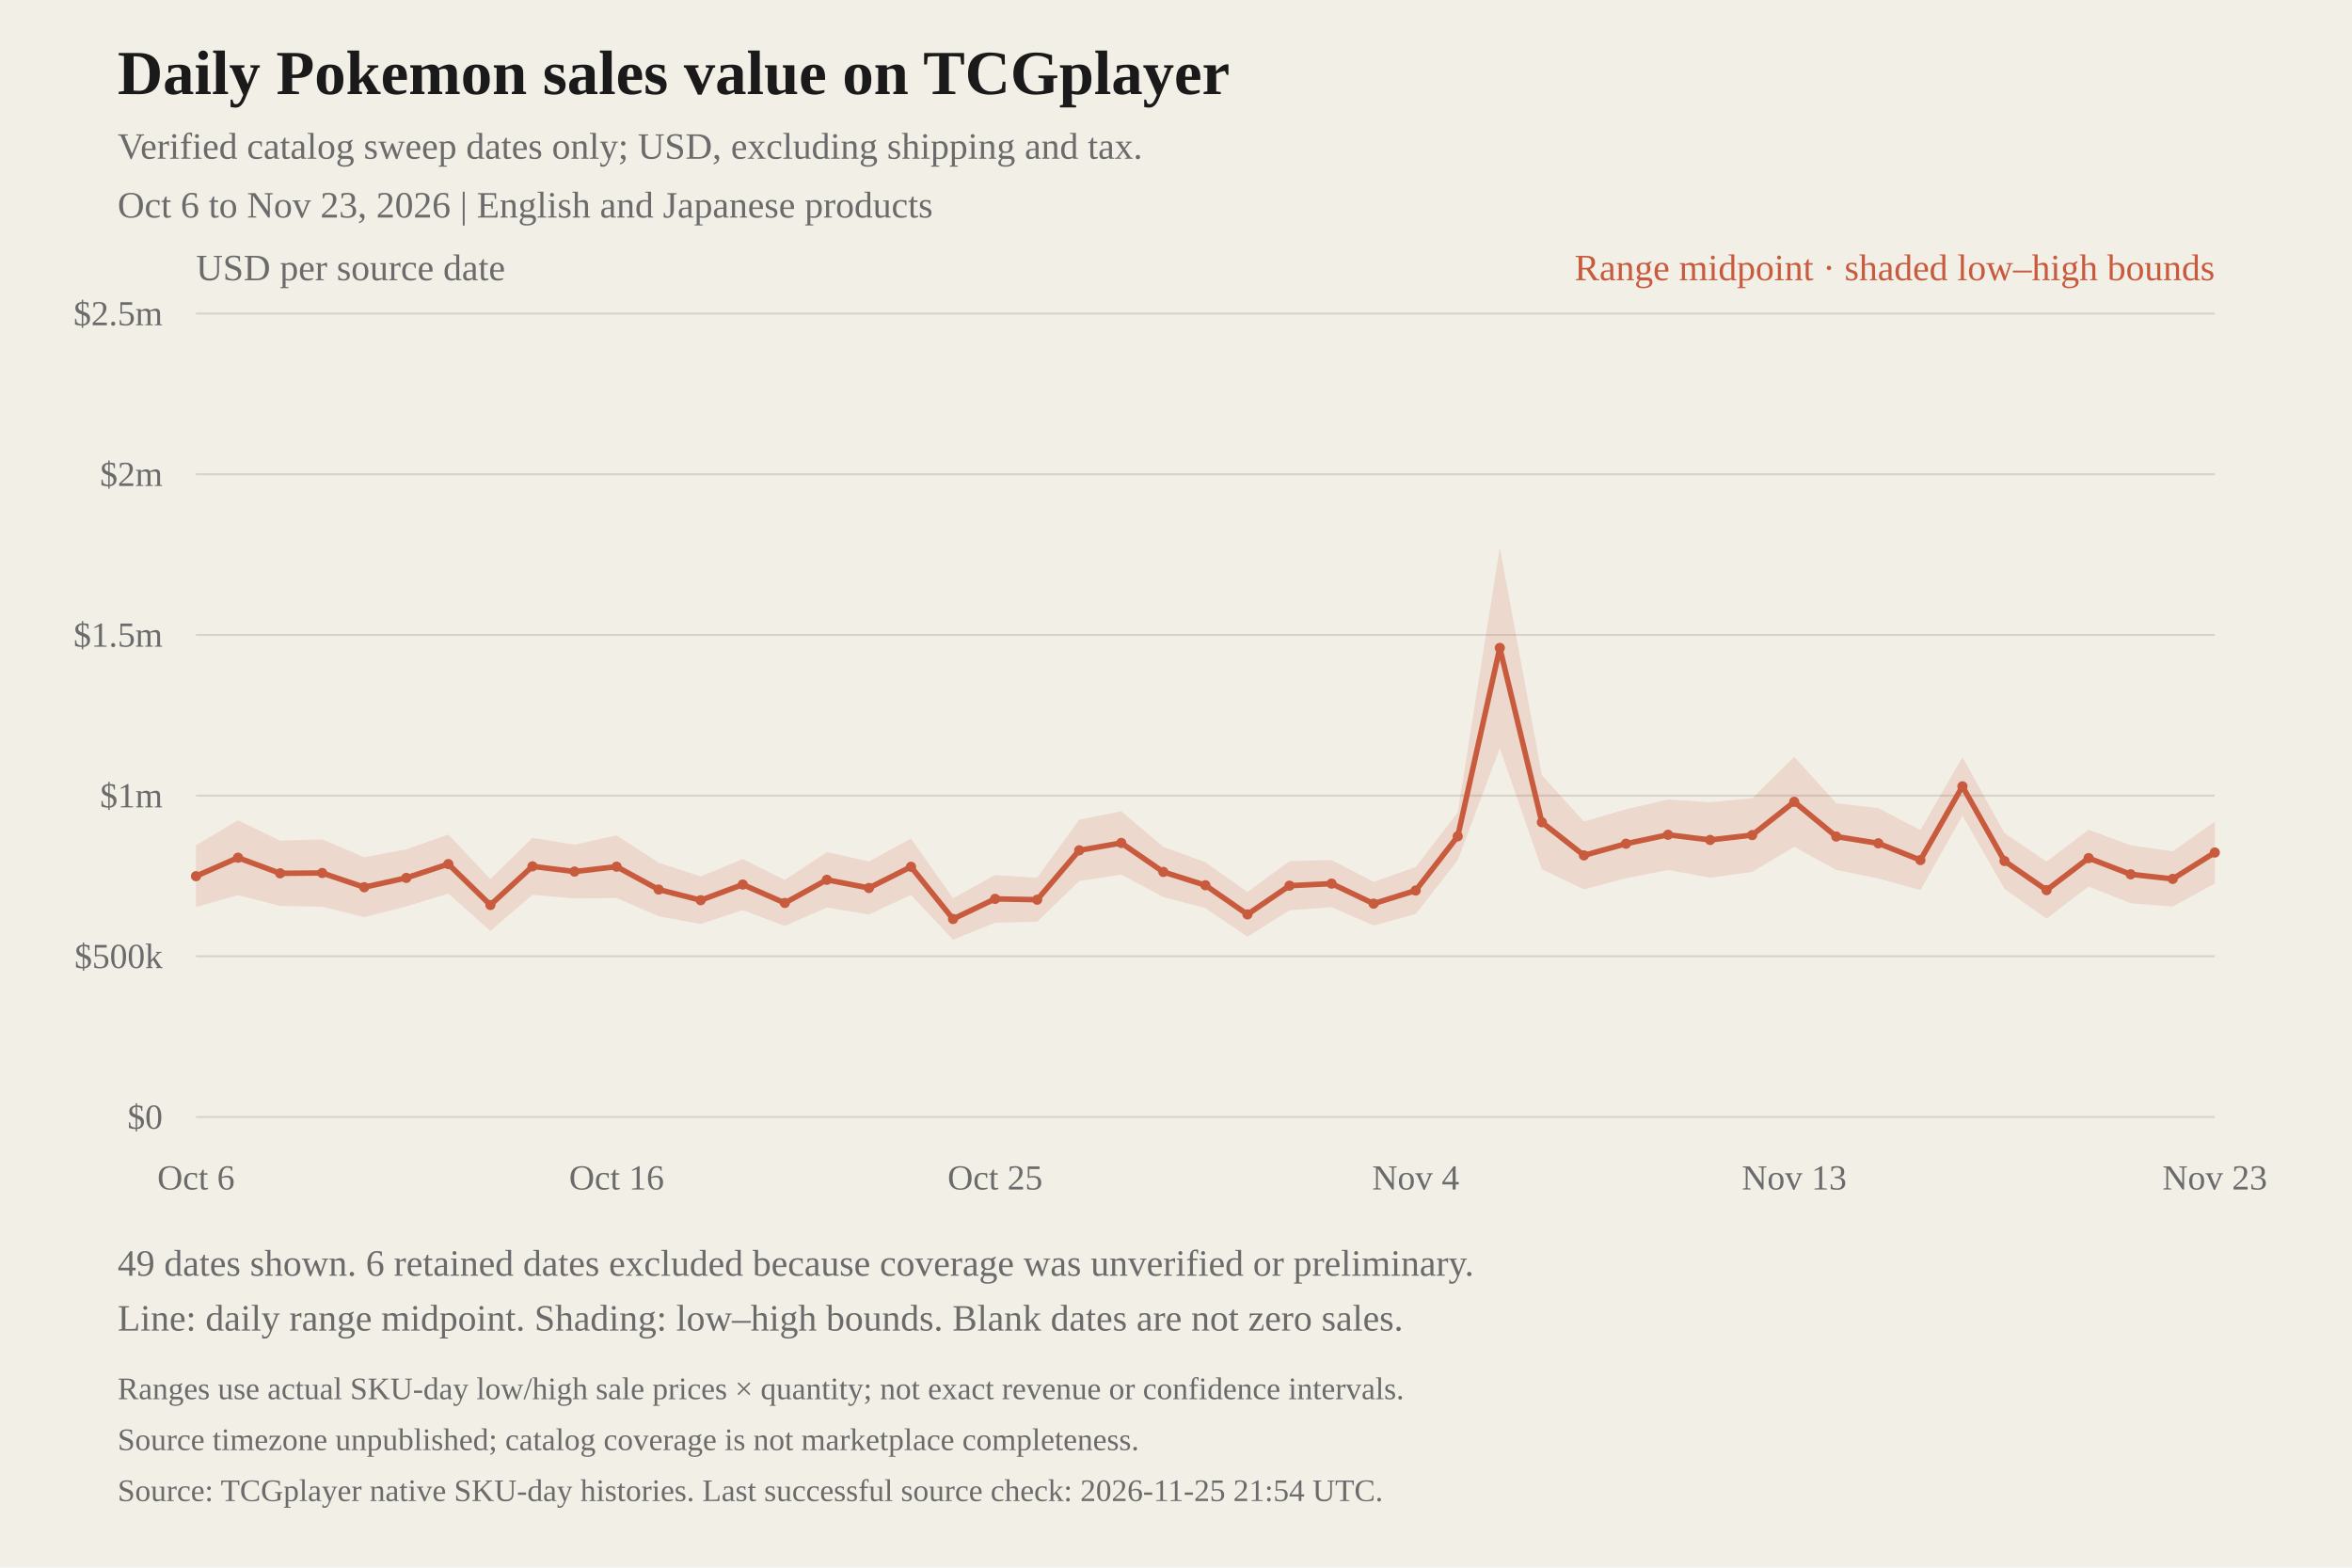
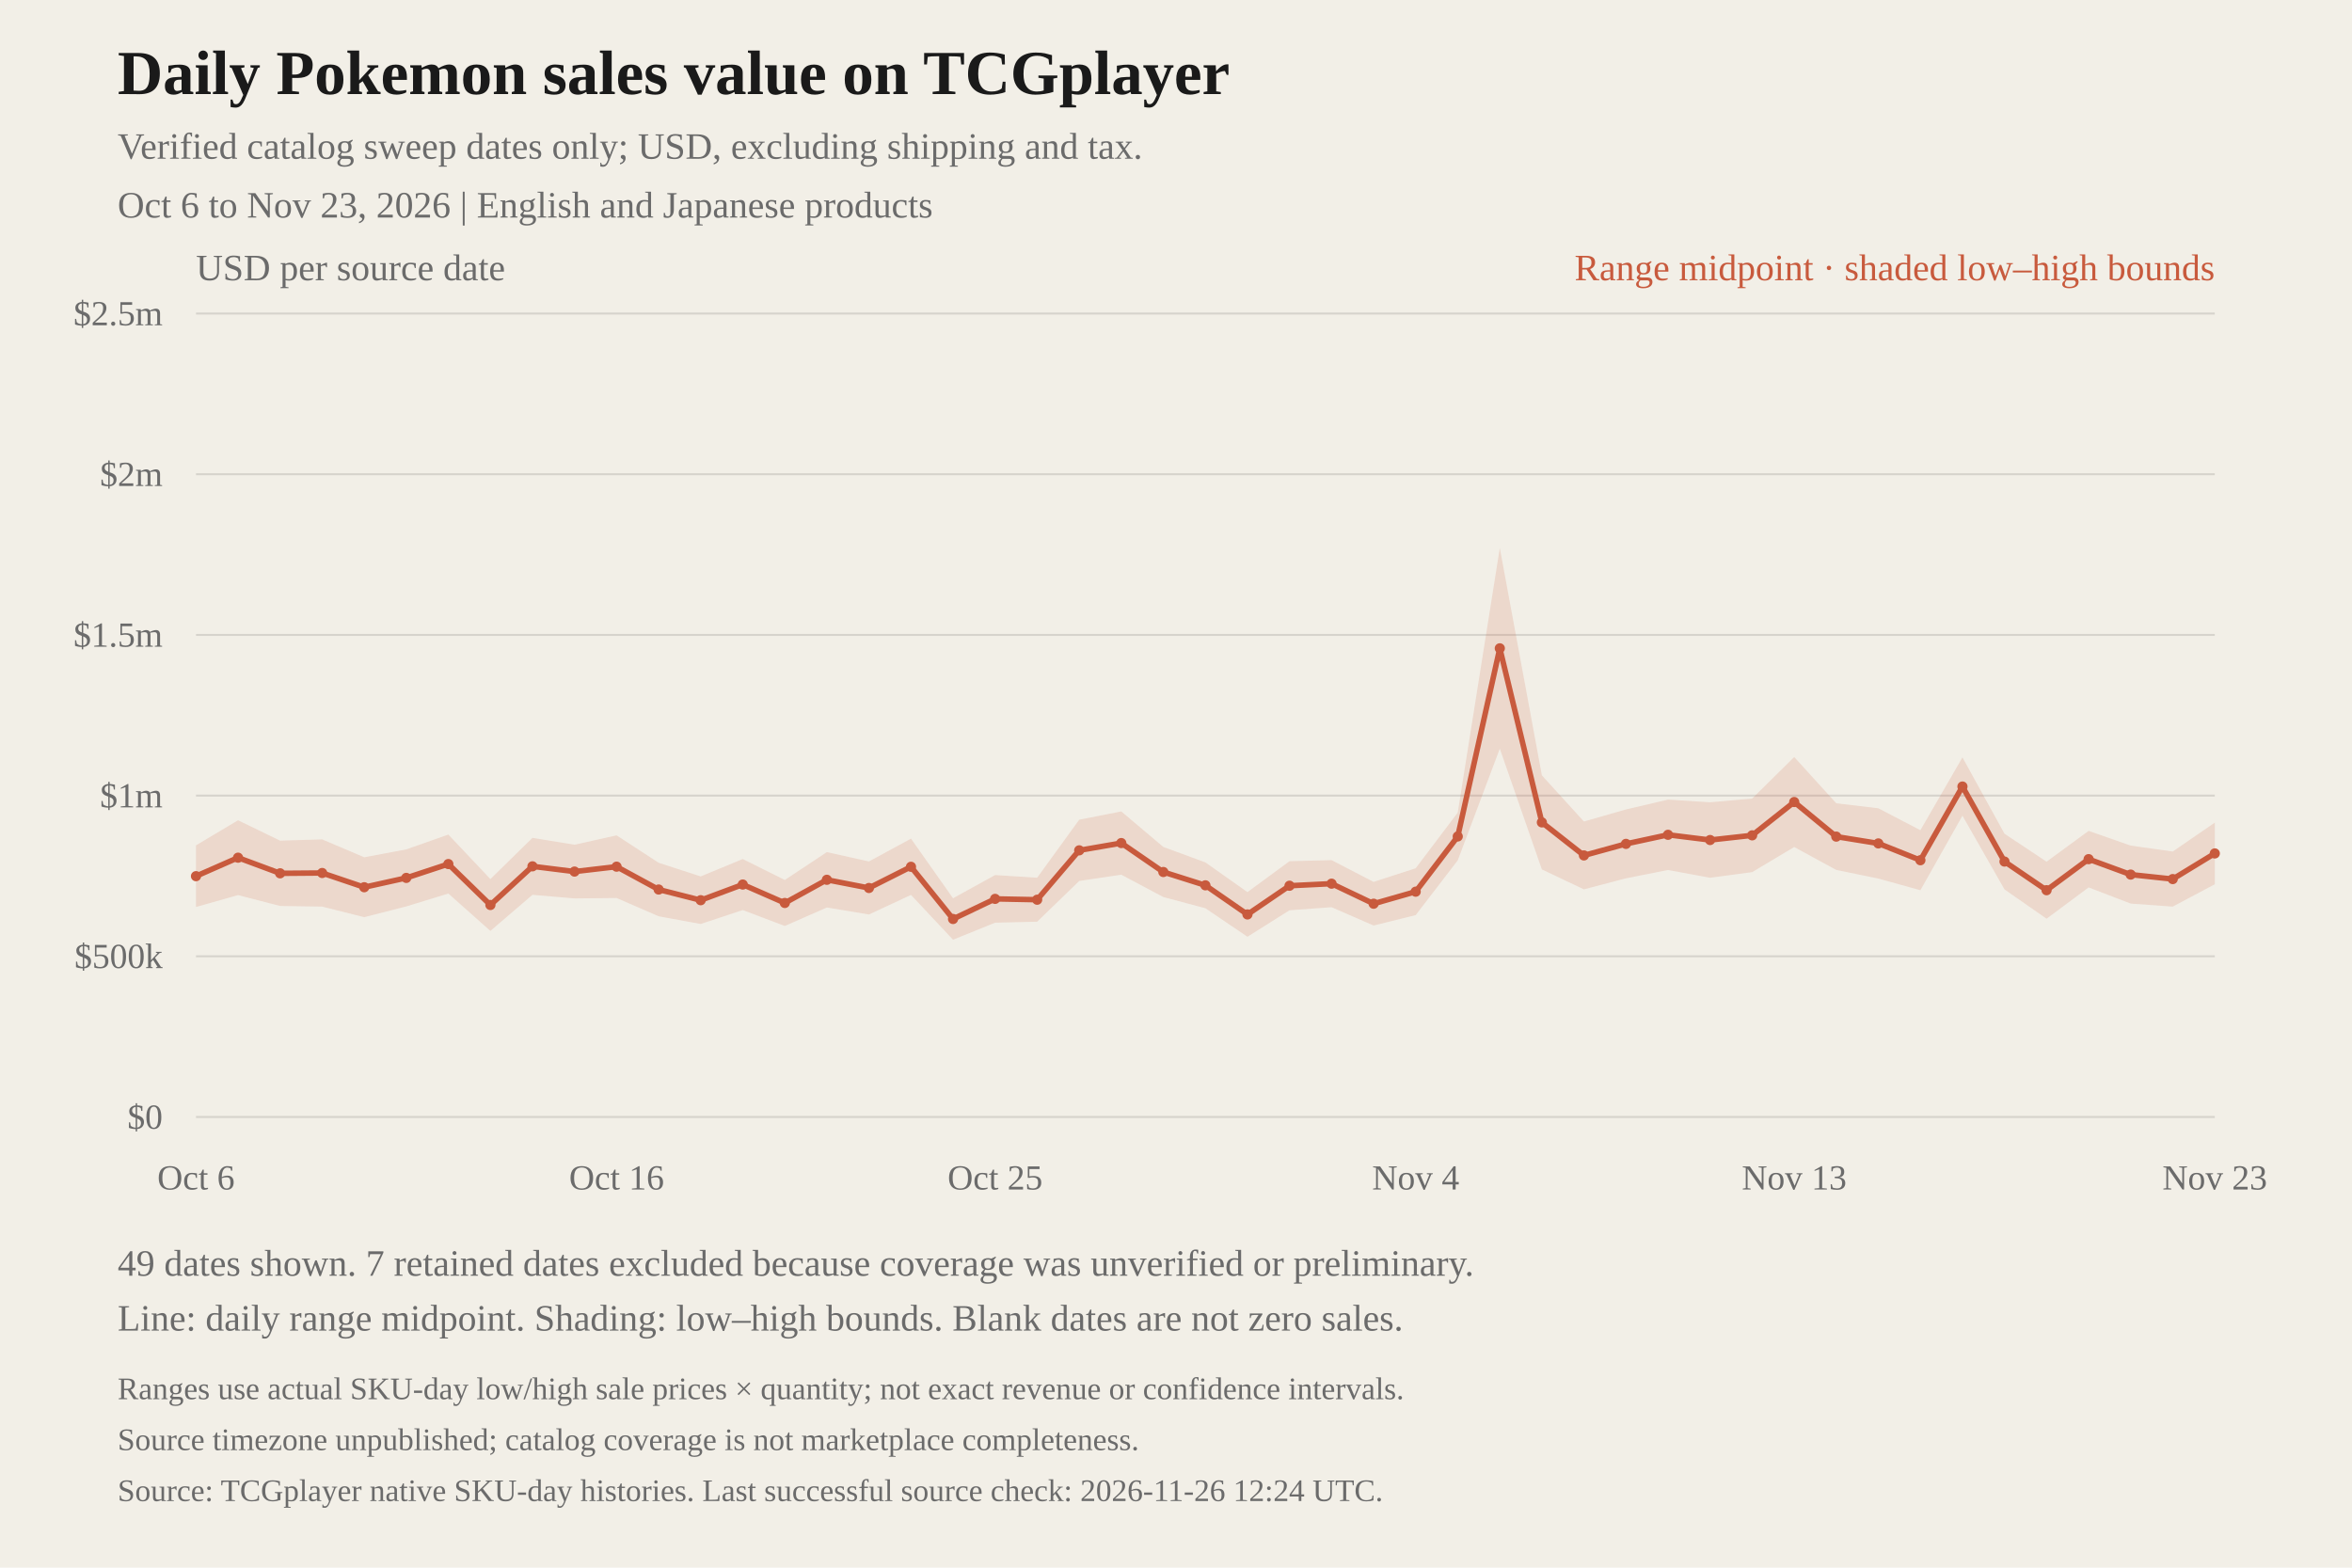
<svg xmlns="http://www.w3.org/2000/svg" width="1200" height="800" viewBox="0 0 1200 800" role="img" aria-labelledby="title description">
  <style>text{font-family:Georgia,"Liberation Serif","Times New Roman",serif;fill:#1A1A1A;font-size:19px}.title{font-size:32px;font-weight:600}.muted,.axis{fill:#6B6B6B}.axis{font-size:18px}.note{font-size:16px;fill:#6B6B6B}.grid{stroke:#D6D3CC;stroke-width:1}</style>
  <rect data-role="background" width="1200" height="800" fill="#F2EFE7" />
  <text x="60" y="48" class="title">Daily Pokemon sales value on TCGplayer</text>
  <text x="60" y="81" class="muted">Verified catalog sweep dates only; USD, excluding shipping and tax.</text>
  <text x="60" y="111" class="muted">Oct 6 to Nov 23, 2026 | English and Japanese products</text>
  <text x="100" y="143" class="muted">USD per source date</text>
  <text x="1130" y="143" text-anchor="end" style="fill:#C85A3D">Range midpoint · shaded low–high bounds</text>
  <path d="M100,570H1130" class="grid" />
  <text x="83" y="576" class="axis" text-anchor="end">$0</text>
  <path d="M100,488H1130" class="grid" />
  <text x="83" y="494" class="axis" text-anchor="end">$500k</text>
  <path d="M100,406H1130" class="grid" />
  <text x="83" y="412" class="axis" text-anchor="end">$1m</text>
  <path d="M100,324H1130" class="grid" />
  <text x="83" y="330" class="axis" text-anchor="end">$1.5m</text>
  <path d="M100,242H1130" class="grid" />
  <text x="83" y="248" class="axis" text-anchor="end">$2m</text>
  <path d="M100,160H1130" class="grid" />
  <text x="83" y="166" class="axis" text-anchor="end">$2.5m</text>
-   <polygon data-series="daily-band" points="100,431.395 121.458,418.596 142.917,428.993 164.375,428.347 185.833,437.483 207.292,433.454 228.75,425.889 250.208,448.6 271.667,427.569 293.125,431.071 314.583,426.287 336.042,440.279 357.5,447.253 378.958,438.369 400.417,449.058 421.875,434.841 443.333,439.616 464.792,427.977 486.25,458.392 507.708,446.556 529.167,447.917 550.625,418.306 572.083,414.013 593.542,432.176 615,440.044 636.458,455.22 657.917,439.456 679.375,438.906 700.833,450.005 722.292,442.448 743.75,414.589 765.208,279.424 786.667,395.602 808.125,419.203 829.583,412.992 851.042,408.019 872.5,409.369 893.958,407.369 915.417,386.211 936.875,409.897 958.333,412.405 979.792,423.58 1001.25,386.393 1022.708,425.17 1044.167,439.68 1065.625,423.42 1087.083,431.365 1108.542,434.445 1130,419.27 1130,450.848 1108.542,462.574 1087.083,460.968 1065.625,452.364 1044.167,468.786 1022.708,453.6 1001.25,416.153 979.792,454.218 958.333,448.284 936.875,443.908 915.417,432.154 893.958,444.931 872.5,447.881 851.042,443.953 829.583,448.128 808.125,453.823 786.667,443.597 765.208,381.83 743.75,438.954 722.292,466.414 700.833,472.269 679.375,462.926 657.917,464.49 636.458,477.993 615,463.448 593.542,457.719 572.083,446.306 550.625,449.56 529.167,470.34 507.708,470.849 486.25,479.541 464.792,456.674 443.333,466.671 421.875,463.09 400.417,472.524 378.958,464.4 357.5,471.512 336.042,467.575 314.583,458.248 293.125,458.461 271.667,456.626 250.208,475.046 228.75,455.971 207.292,462.546 185.833,468.031 164.375,462.639 142.917,462.325 121.458,456.767 100,462.839" fill="#C85A3D" fill-opacity="0.16" />
-   <polyline data-series="daily-midpoint" points="100,447.117 121.458,437.682 142.917,445.659 164.375,445.493 185.833,452.757 207.292,448 228.75,440.93 250.208,461.823 271.667,442.097 293.125,444.766 314.583,442.267 336.042,453.927 357.5,459.382 378.958,451.384 400.417,460.791 421.875,448.965 443.333,453.144 464.792,442.326 486.25,468.967 507.708,458.703 529.167,459.128 550.625,433.933 572.083,430.159 593.542,444.948 615,451.746 636.458,466.607 657.917,451.973 679.375,450.916 700.833,461.137 722.292,454.431 743.75,426.771 765.208,330.627 786.667,419.6 808.125,436.513 829.583,430.56 851.042,425.986 872.5,428.625 893.958,426.15 915.417,409.182 936.875,426.902 958.333,430.344 979.792,438.899 1001.25,401.273 1022.708,439.385 1044.167,454.233 1065.625,437.892 1087.083,446.167 1108.542,448.509 1130,435.059" fill="none" stroke="#C85A3D" stroke-width="2.8" stroke-linejoin="round" stroke-linecap="round" />
+   <polygon data-series="daily-band" points="100,431.395 121.458,418.596 142.917,428.993 164.375,428.347 185.833,437.483 207.292,433.454 228.75,425.889 250.208,448.6 271.667,427.569 293.125,431.071 314.583,426.287 336.042,440.279 357.5,447.253 378.958,438.369 400.417,449.058 421.875,434.841 443.333,439.616 464.792,427.977 486.25,458.392 507.708,446.556 529.167,447.917 550.625,418.306 572.083,414.08 593.542,432.22 615,440.093 636.458,455.256 657.917,439.482 679.375,438.937 700.833,450.043 722.292,443.079 743.75,414.666 765.208,279.665 786.667,395.675 808.125,419.229 829.583,413.068 851.042,408.04 872.5,409.411 893.958,407.514 915.417,386.319 936.875,409.929 958.333,412.474 979.792,423.665 1001.25,386.511 1022.708,425.458 1044.167,439.73 1065.625,424.009 1087.083,431.52 1108.542,434.544 1130,419.787 1130,451.24 1108.542,462.655 1087.083,461.097 1065.625,452.844 1044.167,468.822 1022.708,453.857 1001.25,416.242 979.792,454.285 958.333,448.328 936.875,443.932 915.417,432.234 893.958,445.049 872.5,447.921 851.042,443.969 829.583,448.201 808.125,453.839 786.667,443.658 765.208,382.036 743.75,439.025 722.292,466.977 700.833,472.3 679.375,462.95 657.917,464.509 636.458,478.026 615,463.478 593.542,457.761 572.083,446.36 550.625,449.56 529.167,470.34 507.708,470.849 486.25,479.541 464.792,456.674 443.333,466.671 421.875,463.09 400.417,472.524 378.958,464.4 357.5,471.512 336.042,467.575 314.583,458.248 293.125,458.461 271.667,456.626 250.208,475.046 228.75,455.971 207.292,462.546 185.833,468.031 164.375,462.639 142.917,462.325 121.458,456.767 100,462.839" fill="#C85A3D" fill-opacity="0.16" />
+   <polyline data-series="daily-midpoint" points="100,447.117 121.458,437.682 142.917,445.659 164.375,445.493 185.833,452.757 207.292,448 228.75,440.93 250.208,461.823 271.667,442.097 293.125,444.766 314.583,442.267 336.042,453.927 357.5,459.382 378.958,451.384 400.417,460.791 421.875,448.965 443.333,453.144 464.792,442.326 486.25,468.967 507.708,458.703 529.167,459.128 550.625,433.933 572.083,430.22 593.542,444.99 615,451.786 636.458,466.641 657.917,451.996 679.375,450.944 700.833,461.172 722.292,455.028 743.75,426.846 765.208,330.85 786.667,419.667 808.125,436.534 829.583,430.634 851.042,426.004 872.5,428.666 893.958,426.281 915.417,409.276 936.875,426.93 958.333,430.401 979.792,438.975 1001.25,401.377 1022.708,439.658 1044.167,454.276 1065.625,438.426 1087.083,446.309 1108.542,448.6 1130,435.514" fill="none" stroke="#C85A3D" stroke-width="2.8" stroke-linejoin="round" stroke-linecap="round" />
  <circle data-series="daily-observation" cx="100" cy="447.117" r="2.6" fill="#C85A3D" />
  <circle data-series="daily-observation" cx="121.458" cy="437.682" r="2.6" fill="#C85A3D" />
  <circle data-series="daily-observation" cx="142.917" cy="445.659" r="2.6" fill="#C85A3D" />
  <circle data-series="daily-observation" cx="164.375" cy="445.493" r="2.6" fill="#C85A3D" />
  <circle data-series="daily-observation" cx="185.833" cy="452.757" r="2.6" fill="#C85A3D" />
  <circle data-series="daily-observation" cx="207.292" cy="448" r="2.6" fill="#C85A3D" />
  <circle data-series="daily-observation" cx="228.75" cy="440.93" r="2.6" fill="#C85A3D" />
  <circle data-series="daily-observation" cx="250.208" cy="461.823" r="2.6" fill="#C85A3D" />
  <circle data-series="daily-observation" cx="271.667" cy="442.097" r="2.6" fill="#C85A3D" />
  <circle data-series="daily-observation" cx="293.125" cy="444.766" r="2.6" fill="#C85A3D" />
  <circle data-series="daily-observation" cx="314.583" cy="442.267" r="2.6" fill="#C85A3D" />
  <circle data-series="daily-observation" cx="336.042" cy="453.927" r="2.6" fill="#C85A3D" />
  <circle data-series="daily-observation" cx="357.5" cy="459.382" r="2.6" fill="#C85A3D" />
  <circle data-series="daily-observation" cx="378.958" cy="451.384" r="2.6" fill="#C85A3D" />
  <circle data-series="daily-observation" cx="400.417" cy="460.791" r="2.6" fill="#C85A3D" />
  <circle data-series="daily-observation" cx="421.875" cy="448.965" r="2.6" fill="#C85A3D" />
  <circle data-series="daily-observation" cx="443.333" cy="453.144" r="2.6" fill="#C85A3D" />
  <circle data-series="daily-observation" cx="464.792" cy="442.326" r="2.6" fill="#C85A3D" />
  <circle data-series="daily-observation" cx="486.25" cy="468.967" r="2.6" fill="#C85A3D" />
  <circle data-series="daily-observation" cx="507.708" cy="458.703" r="2.6" fill="#C85A3D" />
  <circle data-series="daily-observation" cx="529.167" cy="459.128" r="2.6" fill="#C85A3D" />
  <circle data-series="daily-observation" cx="550.625" cy="433.933" r="2.6" fill="#C85A3D" />
-   <circle data-series="daily-observation" cx="572.083" cy="430.159" r="2.6" fill="#C85A3D" />
-   <circle data-series="daily-observation" cx="593.542" cy="444.948" r="2.6" fill="#C85A3D" />
-   <circle data-series="daily-observation" cx="615" cy="451.746" r="2.6" fill="#C85A3D" />
-   <circle data-series="daily-observation" cx="636.458" cy="466.607" r="2.6" fill="#C85A3D" />
-   <circle data-series="daily-observation" cx="657.917" cy="451.973" r="2.6" fill="#C85A3D" />
-   <circle data-series="daily-observation" cx="679.375" cy="450.916" r="2.6" fill="#C85A3D" />
-   <circle data-series="daily-observation" cx="700.833" cy="461.137" r="2.6" fill="#C85A3D" />
-   <circle data-series="daily-observation" cx="722.292" cy="454.431" r="2.6" fill="#C85A3D" />
-   <circle data-series="daily-observation" cx="743.75" cy="426.771" r="2.6" fill="#C85A3D" />
-   <circle data-series="daily-observation" cx="765.208" cy="330.627" r="2.6" fill="#C85A3D" />
-   <circle data-series="daily-observation" cx="786.667" cy="419.6" r="2.6" fill="#C85A3D" />
-   <circle data-series="daily-observation" cx="808.125" cy="436.513" r="2.6" fill="#C85A3D" />
-   <circle data-series="daily-observation" cx="829.583" cy="430.56" r="2.6" fill="#C85A3D" />
-   <circle data-series="daily-observation" cx="851.042" cy="425.986" r="2.6" fill="#C85A3D" />
-   <circle data-series="daily-observation" cx="872.5" cy="428.625" r="2.6" fill="#C85A3D" />
-   <circle data-series="daily-observation" cx="893.958" cy="426.15" r="2.6" fill="#C85A3D" />
-   <circle data-series="daily-observation" cx="915.417" cy="409.182" r="2.6" fill="#C85A3D" />
-   <circle data-series="daily-observation" cx="936.875" cy="426.902" r="2.6" fill="#C85A3D" />
-   <circle data-series="daily-observation" cx="958.333" cy="430.344" r="2.6" fill="#C85A3D" />
-   <circle data-series="daily-observation" cx="979.792" cy="438.899" r="2.6" fill="#C85A3D" />
-   <circle data-series="daily-observation" cx="1001.25" cy="401.273" r="2.6" fill="#C85A3D" />
-   <circle data-series="daily-observation" cx="1022.708" cy="439.385" r="2.6" fill="#C85A3D" />
-   <circle data-series="daily-observation" cx="1044.167" cy="454.233" r="2.6" fill="#C85A3D" />
-   <circle data-series="daily-observation" cx="1065.625" cy="437.892" r="2.6" fill="#C85A3D" />
-   <circle data-series="daily-observation" cx="1087.083" cy="446.167" r="2.6" fill="#C85A3D" />
-   <circle data-series="daily-observation" cx="1108.542" cy="448.509" r="2.6" fill="#C85A3D" />
-   <circle data-series="daily-observation" cx="1130" cy="435.059" r="2.6" fill="#C85A3D" />
+   <circle data-series="daily-observation" cx="572.083" cy="430.22" r="2.6" fill="#C85A3D" />
+   <circle data-series="daily-observation" cx="593.542" cy="444.99" r="2.6" fill="#C85A3D" />
+   <circle data-series="daily-observation" cx="615" cy="451.786" r="2.6" fill="#C85A3D" />
+   <circle data-series="daily-observation" cx="636.458" cy="466.641" r="2.6" fill="#C85A3D" />
+   <circle data-series="daily-observation" cx="657.917" cy="451.996" r="2.6" fill="#C85A3D" />
+   <circle data-series="daily-observation" cx="679.375" cy="450.944" r="2.6" fill="#C85A3D" />
+   <circle data-series="daily-observation" cx="700.833" cy="461.172" r="2.6" fill="#C85A3D" />
+   <circle data-series="daily-observation" cx="722.292" cy="455.028" r="2.6" fill="#C85A3D" />
+   <circle data-series="daily-observation" cx="743.75" cy="426.846" r="2.6" fill="#C85A3D" />
+   <circle data-series="daily-observation" cx="765.208" cy="330.85" r="2.6" fill="#C85A3D" />
+   <circle data-series="daily-observation" cx="786.667" cy="419.667" r="2.6" fill="#C85A3D" />
+   <circle data-series="daily-observation" cx="808.125" cy="436.534" r="2.6" fill="#C85A3D" />
+   <circle data-series="daily-observation" cx="829.583" cy="430.634" r="2.6" fill="#C85A3D" />
+   <circle data-series="daily-observation" cx="851.042" cy="426.004" r="2.6" fill="#C85A3D" />
+   <circle data-series="daily-observation" cx="872.5" cy="428.666" r="2.6" fill="#C85A3D" />
+   <circle data-series="daily-observation" cx="893.958" cy="426.281" r="2.6" fill="#C85A3D" />
+   <circle data-series="daily-observation" cx="915.417" cy="409.276" r="2.6" fill="#C85A3D" />
+   <circle data-series="daily-observation" cx="936.875" cy="426.93" r="2.6" fill="#C85A3D" />
+   <circle data-series="daily-observation" cx="958.333" cy="430.401" r="2.6" fill="#C85A3D" />
+   <circle data-series="daily-observation" cx="979.792" cy="438.975" r="2.6" fill="#C85A3D" />
+   <circle data-series="daily-observation" cx="1001.25" cy="401.377" r="2.6" fill="#C85A3D" />
+   <circle data-series="daily-observation" cx="1022.708" cy="439.658" r="2.6" fill="#C85A3D" />
+   <circle data-series="daily-observation" cx="1044.167" cy="454.276" r="2.6" fill="#C85A3D" />
+   <circle data-series="daily-observation" cx="1065.625" cy="438.426" r="2.6" fill="#C85A3D" />
+   <circle data-series="daily-observation" cx="1087.083" cy="446.309" r="2.6" fill="#C85A3D" />
+   <circle data-series="daily-observation" cx="1108.542" cy="448.6" r="2.6" fill="#C85A3D" />
+   <circle data-series="daily-observation" cx="1130" cy="435.514" r="2.6" fill="#C85A3D" />
  <text x="100" y="607" class="axis" text-anchor="middle">Oct 6</text>
  <text x="314.583" y="607" class="axis" text-anchor="middle">Oct 16</text>
  <text x="507.708" y="607" class="axis" text-anchor="middle">Oct 25</text>
  <text x="722.292" y="607" class="axis" text-anchor="middle">Nov 4</text>
  <text x="915.417" y="607" class="axis" text-anchor="middle">Nov 13</text>
  <text x="1130" y="607" class="axis" text-anchor="middle">Nov 23</text>
-   <text x="60" y="651" class="muted">49 dates shown. 6 retained dates excluded because coverage was unverified or preliminary.</text>
+   <text x="60" y="651" class="muted">49 dates shown. 7 retained dates excluded because coverage was unverified or preliminary.</text>
  <text x="60" y="679" class="muted">Line: daily range midpoint. Shading: low–high bounds. Blank dates are not zero sales.</text>
  <text x="60" y="714" class="note">Ranges use actual SKU-day low/high sale prices × quantity; not exact revenue or confidence intervals.</text>
  <text x="60" y="740" class="note">Source timezone unpublished; catalog coverage is not marketplace completeness.</text>
-   <text x="60" y="766" class="note">Source: TCGplayer native SKU-day histories. Last successful source check: 2026-11-25 21:54 UTC.</text>
+   <text x="60" y="766" class="note">Source: TCGplayer native SKU-day histories. Last successful source check: 2026-11-26 12:24 UTC.</text>
</svg>
